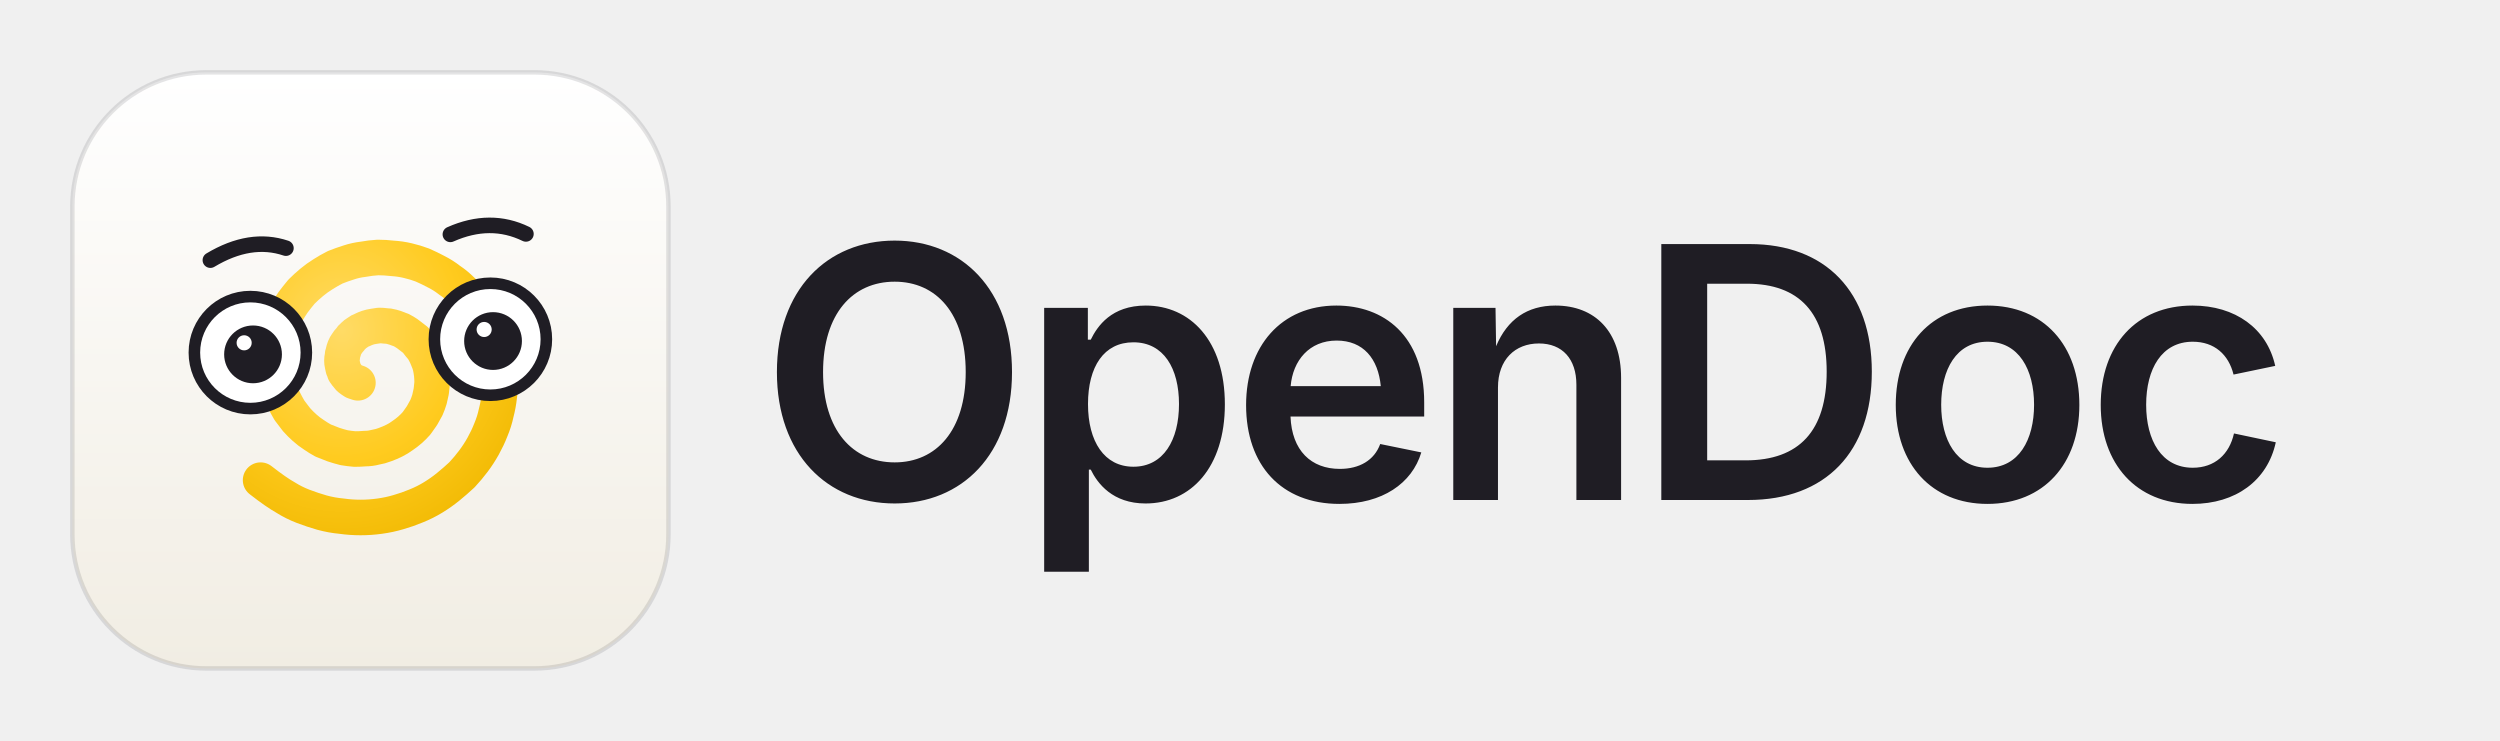
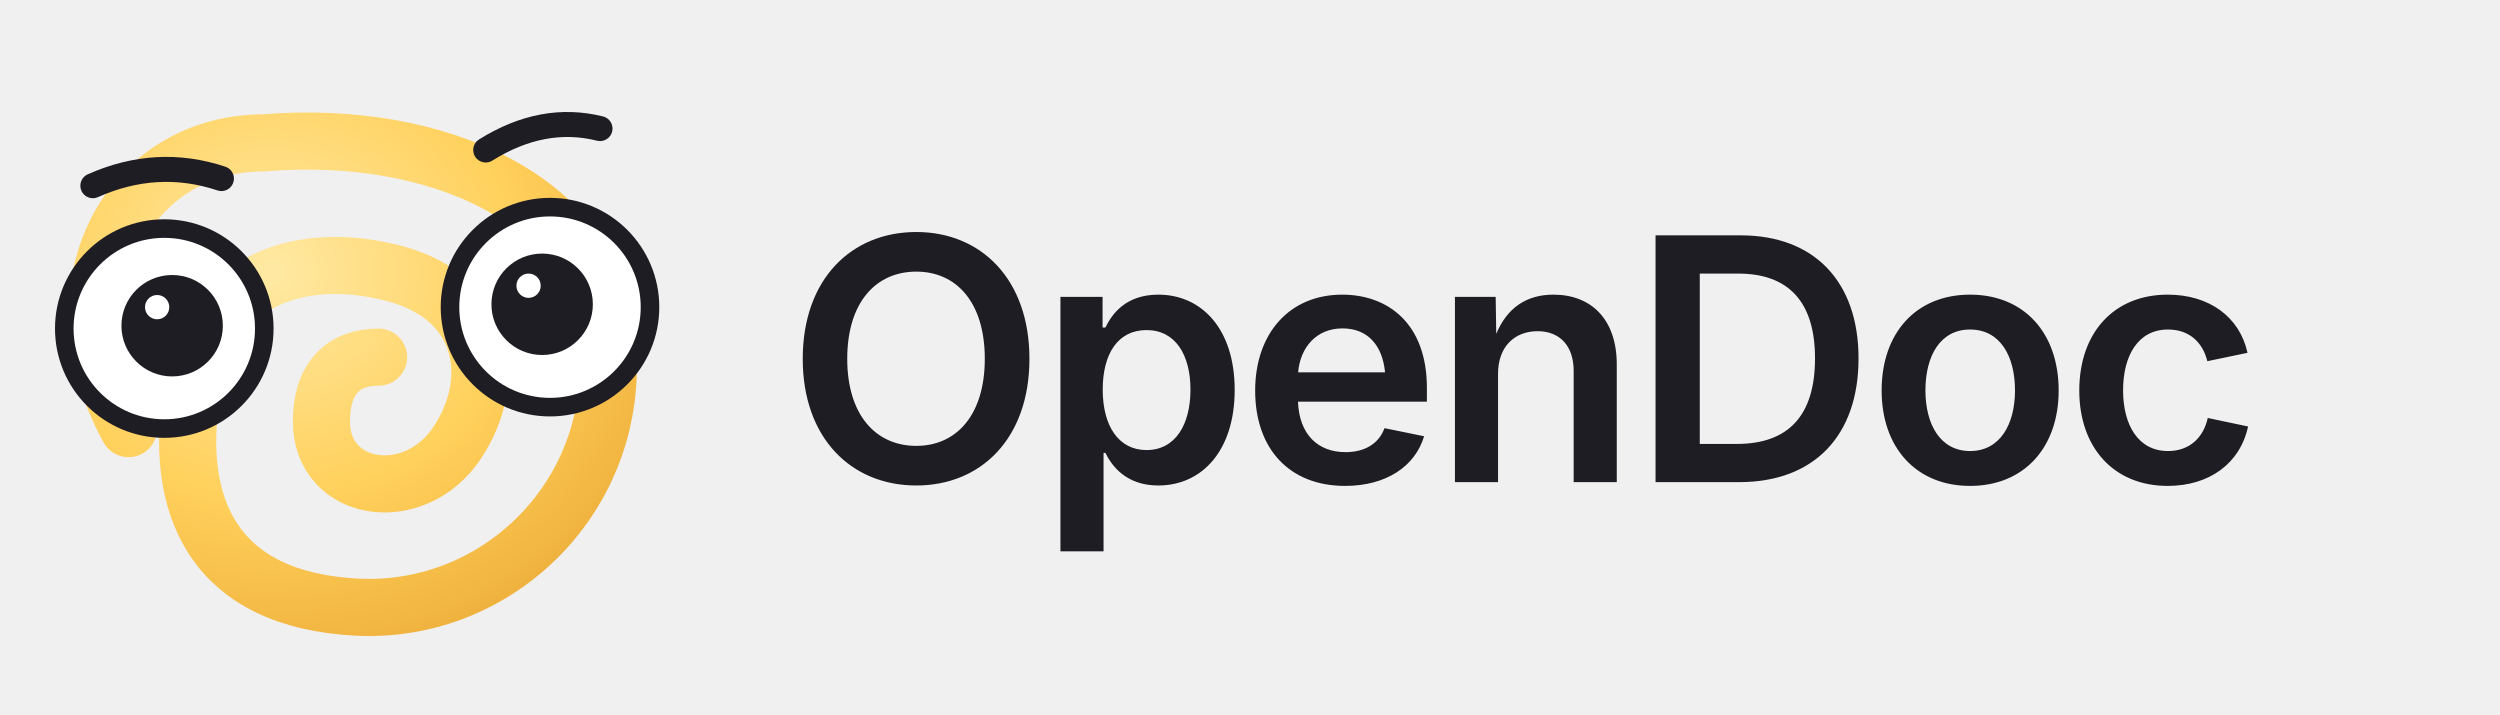
- <svg xmlns="http://www.w3.org/2000/svg" viewBox="0 0 270 80" width="270" height="80" role="img" aria-label="OpenDoc">
+ <svg xmlns="http://www.w3.org/2000/svg" viewBox="0 0 280 80" width="280" height="80" role="img" aria-label="OpenDoc">
  <style>text{fill:#1f1d24;font:600 38px Inter,"Segoe UI",sans-serif;letter-spacing:-1px}@media(prefers-color-scheme:dark){text{fill:#f4f2ec}}</style>
-   <svg x="0" y="0" width="80" height="80" viewBox="0 0 100 100" role="img" aria-label="OpenDoc">
+   <svg x="0" y="0" width="80" height="80" viewBox="0 0 100 100" class="od-face" role="img" aria-label="OpenDoc">
    <defs>
-       <linearGradient id="od-tile" x1="0" y1="0" x2="0" y2="1">
-         <stop offset="0" stop-color="#ffffff" />
-         <stop offset="1" stop-color="#f1ede3" />
-       </linearGradient>
+       <radialGradient id="od-clippy-1" cx="0.34" cy="0.28" r="0.9">
+         <stop offset="0" stop-color="#ffe9a3" />
+         <stop offset="0.55" stop-color="#ffd05b" />
+         <stop offset="1" stop-color="#edac38" />
+       </radialGradient>
    </defs>
-     <rect x="9.77" y="9.77" width="80.47" height="80.47" rx="18.1" fill="url(#od-tile)" stroke="#1f1d24" stroke-opacity="0.12" stroke-width="0.6" />
-     <g transform="translate(50 50) scale(0.6) translate(-50 -50)">
-       <defs>
-         <radialGradient id="od-face-1" cx="0.34" cy="0.28" r="0.9">
-           <stop offset="0" stop-color="hsl(46 100% 70%)" />
-           <stop offset="0.55" stop-color="hsl(46 100% 56%)" />
-           <stop offset="1" stop-color="hsl(46 100% 47%)" />
-         </radialGradient>
-       </defs>
-       <g>
-         <path class="od-face-body" d="M25.3 74.7Q28.9 77.5 30.9 78.6Q32.8 79.8 34.9 80.6Q37 81.4 39.1 82Q41.3 82.6 43.5 82.8Q45.6 83.1 47.8 83.1Q50 83.1 52.1 82.8Q54.3 82.5 56.3 81.9Q58.4 81.3 60.3 80.5Q62.3 79.7 64.1 78.6Q65.9 77.5 67.5 76.2Q69.1 74.9 70.6 73.5Q72 72 73.2 70.4Q74.4 68.8 75.4 67Q76.4 65.2 77.1 63.4Q77.9 61.5 78.3 59.6Q78.8 57.7 79 55.8Q79.3 53.9 79.2 51.9Q79.2 50 78.9 48.1Q78.6 46.2 78.1 44.4Q77.6 42.6 76.8 40.9Q76.1 39.2 75.1 37.6Q74.2 36.1 73 34.6Q71.9 33.2 70.6 32Q69.3 30.7 67.8 29.7Q66.4 28.6 64.8 27.8Q63.3 27 61.7 26.3Q60.1 25.7 58.4 25.3Q56.7 24.9 55 24.8Q53.3 24.6 51.7 24.6Q50 24.7 48.4 25Q46.7 25.2 45.2 25.7Q43.6 26.2 42.1 26.8Q40.7 27.5 39.3 28.4Q38 29.2 36.8 30.2Q35.6 31.2 34.5 32.3Q33.5 33.5 32.6 34.7Q31.7 36 31 37.3Q30.3 38.6 29.8 40Q29.3 41.4 29 42.9Q28.7 44.3 28.5 45.7Q28.4 47.2 28.5 48.6Q28.6 50 28.8 51.4Q29.1 52.8 29.5 54.1Q29.9 55.4 30.5 56.6Q31.1 57.8 31.8 59Q32.6 60.1 33.4 61.1Q34.3 62.1 35.2 62.9Q36.2 63.8 37.3 64.5Q38.3 65.2 39.4 65.8Q40.6 66.3 41.7 66.7Q42.9 67.1 44.1 67.4Q45.3 67.6 46.5 67.7Q47.7 67.7 48.8 67.6Q50 67.6 51.1 67.3Q52.3 67.1 53.3 66.7Q54.4 66.3 55.4 65.8Q56.4 65.3 57.2 64.7Q58.1 64.1 58.9 63.4Q59.7 62.7 60.4 61.9Q61 61 61.6 60.2Q62.1 59.3 62.6 58.4Q63 57.5 63.3 56.5Q63.5 55.6 63.7 54.7Q63.8 53.7 63.9 52.8Q63.9 51.8 63.8 50.9Q63.7 50 63.5 49.1Q63.3 48.3 62.9 47.4Q62.6 46.6 62.2 45.9Q61.8 45.1 61.2 44.5Q60.7 43.8 60.2 43.2Q59.6 42.7 58.9 42.2Q58.3 41.7 57.6 41.3Q57 40.9 56.3 40.7Q55.6 40.4 54.8 40.2Q54.1 40 53.4 40Q52.7 39.9 52 39.9Q51.3 40 50.7 40.1Q50 40.2 49.4 40.4Q48.8 40.6 48.2 40.9Q47.6 41.1 47.1 41.5Q46.6 41.8 46.2 42.2Q45.7 42.6 45.4 43.1Q45 43.5 44.7 44Q44.4 44.4 44.2 44.9Q44 45.4 43.9 45.9Q43.7 46.4 43.7 46.9Q43.6 47.4 43.6 47.8Q43.6 48.3 43.7 48.7Q43.8 49.2 43.9 49.6Q44.1 50 44.2 50.4Q44.4 50.7 44.7 51.1Q44.9 51.4 45.1 51.6Q45.4 51.9 45.7 52.1Q46 52.3 46.3 52.5Q46.6 52.6 46.9 52.7L47.2 52.8" fill="none" stroke="url(#od-face-1)" stroke-width="8" stroke-linecap="round" stroke-linejoin="round" />
-       </g>
-       <g class="od-face-look">
-         <circle cx="23" cy="46" r="12.6" fill="#fff" stroke="#1f1d24" stroke-width="2.6" />
-         <circle cx="23.6" cy="46.4" r="6.5" fill="#1f1d24" />
-         <circle cx="21.6" cy="43.8" r="1.7" fill="#fff" />
-         <path d="M14 25.2Q23 19.8 31 22.5" fill="none" stroke="#1f1d24" stroke-width="3.5" stroke-linecap="round" stroke-linejoin="round" />
-         <circle cx="77" cy="43" r="12.6" fill="#fff" stroke="#1f1d24" stroke-width="2.6" />
-         <circle cx="77.6" cy="43.4" r="6.5" fill="#1f1d24" />
-         <circle cx="75.6" cy="40.8" r="1.7" fill="#fff" />
-         <path d="M68 19.4Q77 15.4 85 19.3" fill="none" stroke="#1f1d24" stroke-width="3.5" stroke-linecap="round" stroke-linejoin="round" />
-       </g>
+     <g>
+       <path class="od-face-body" d="M18 60C7 40 18 20 37 20C61 18 84 28 85 48C87 69 70 86 50 85C30 84 24 71 27 54C29 40 41 35 54 38C68 41 70 53 64 62C58 71 45 69 45 59C45 53 48 50 53 50" fill="none" stroke="url(#od-clippy-1)" stroke-width="8" stroke-linecap="round" stroke-linejoin="round" />
+     </g>
+     <g class="od-face-look">
+       <circle cx="23" cy="46" r="14" fill="#fff" stroke="#1f1d24" stroke-width="2.6" />
+       <circle cx="24.1" cy="45.6" r="7.1" fill="#1f1d24" />
+       <circle cx="77" cy="43" r="14" fill="#fff" stroke="#1f1d24" stroke-width="2.6" />
+       <circle cx="75.9" cy="42.6" r="7.1" fill="#1f1d24" />
+       <circle cx="22" cy="43" r="1.7" fill="#fff" />
+       <circle cx="74" cy="40" r="1.7" fill="#fff" />
+       <path d="M13 26Q22 22 31 25" fill="none" stroke="#1f1d24" stroke-width="3.5" stroke-linecap="round" stroke-linejoin="round" />
+       <path d="M68 21Q76 16 84 18" fill="none" stroke="#1f1d24" stroke-width="3.5" stroke-linecap="round" stroke-linejoin="round" />
    </g>
  </svg>
-   <text x="82" y="54">OpenDoc</text>
+   <text x="88" y="54">OpenDoc</text>
</svg>
